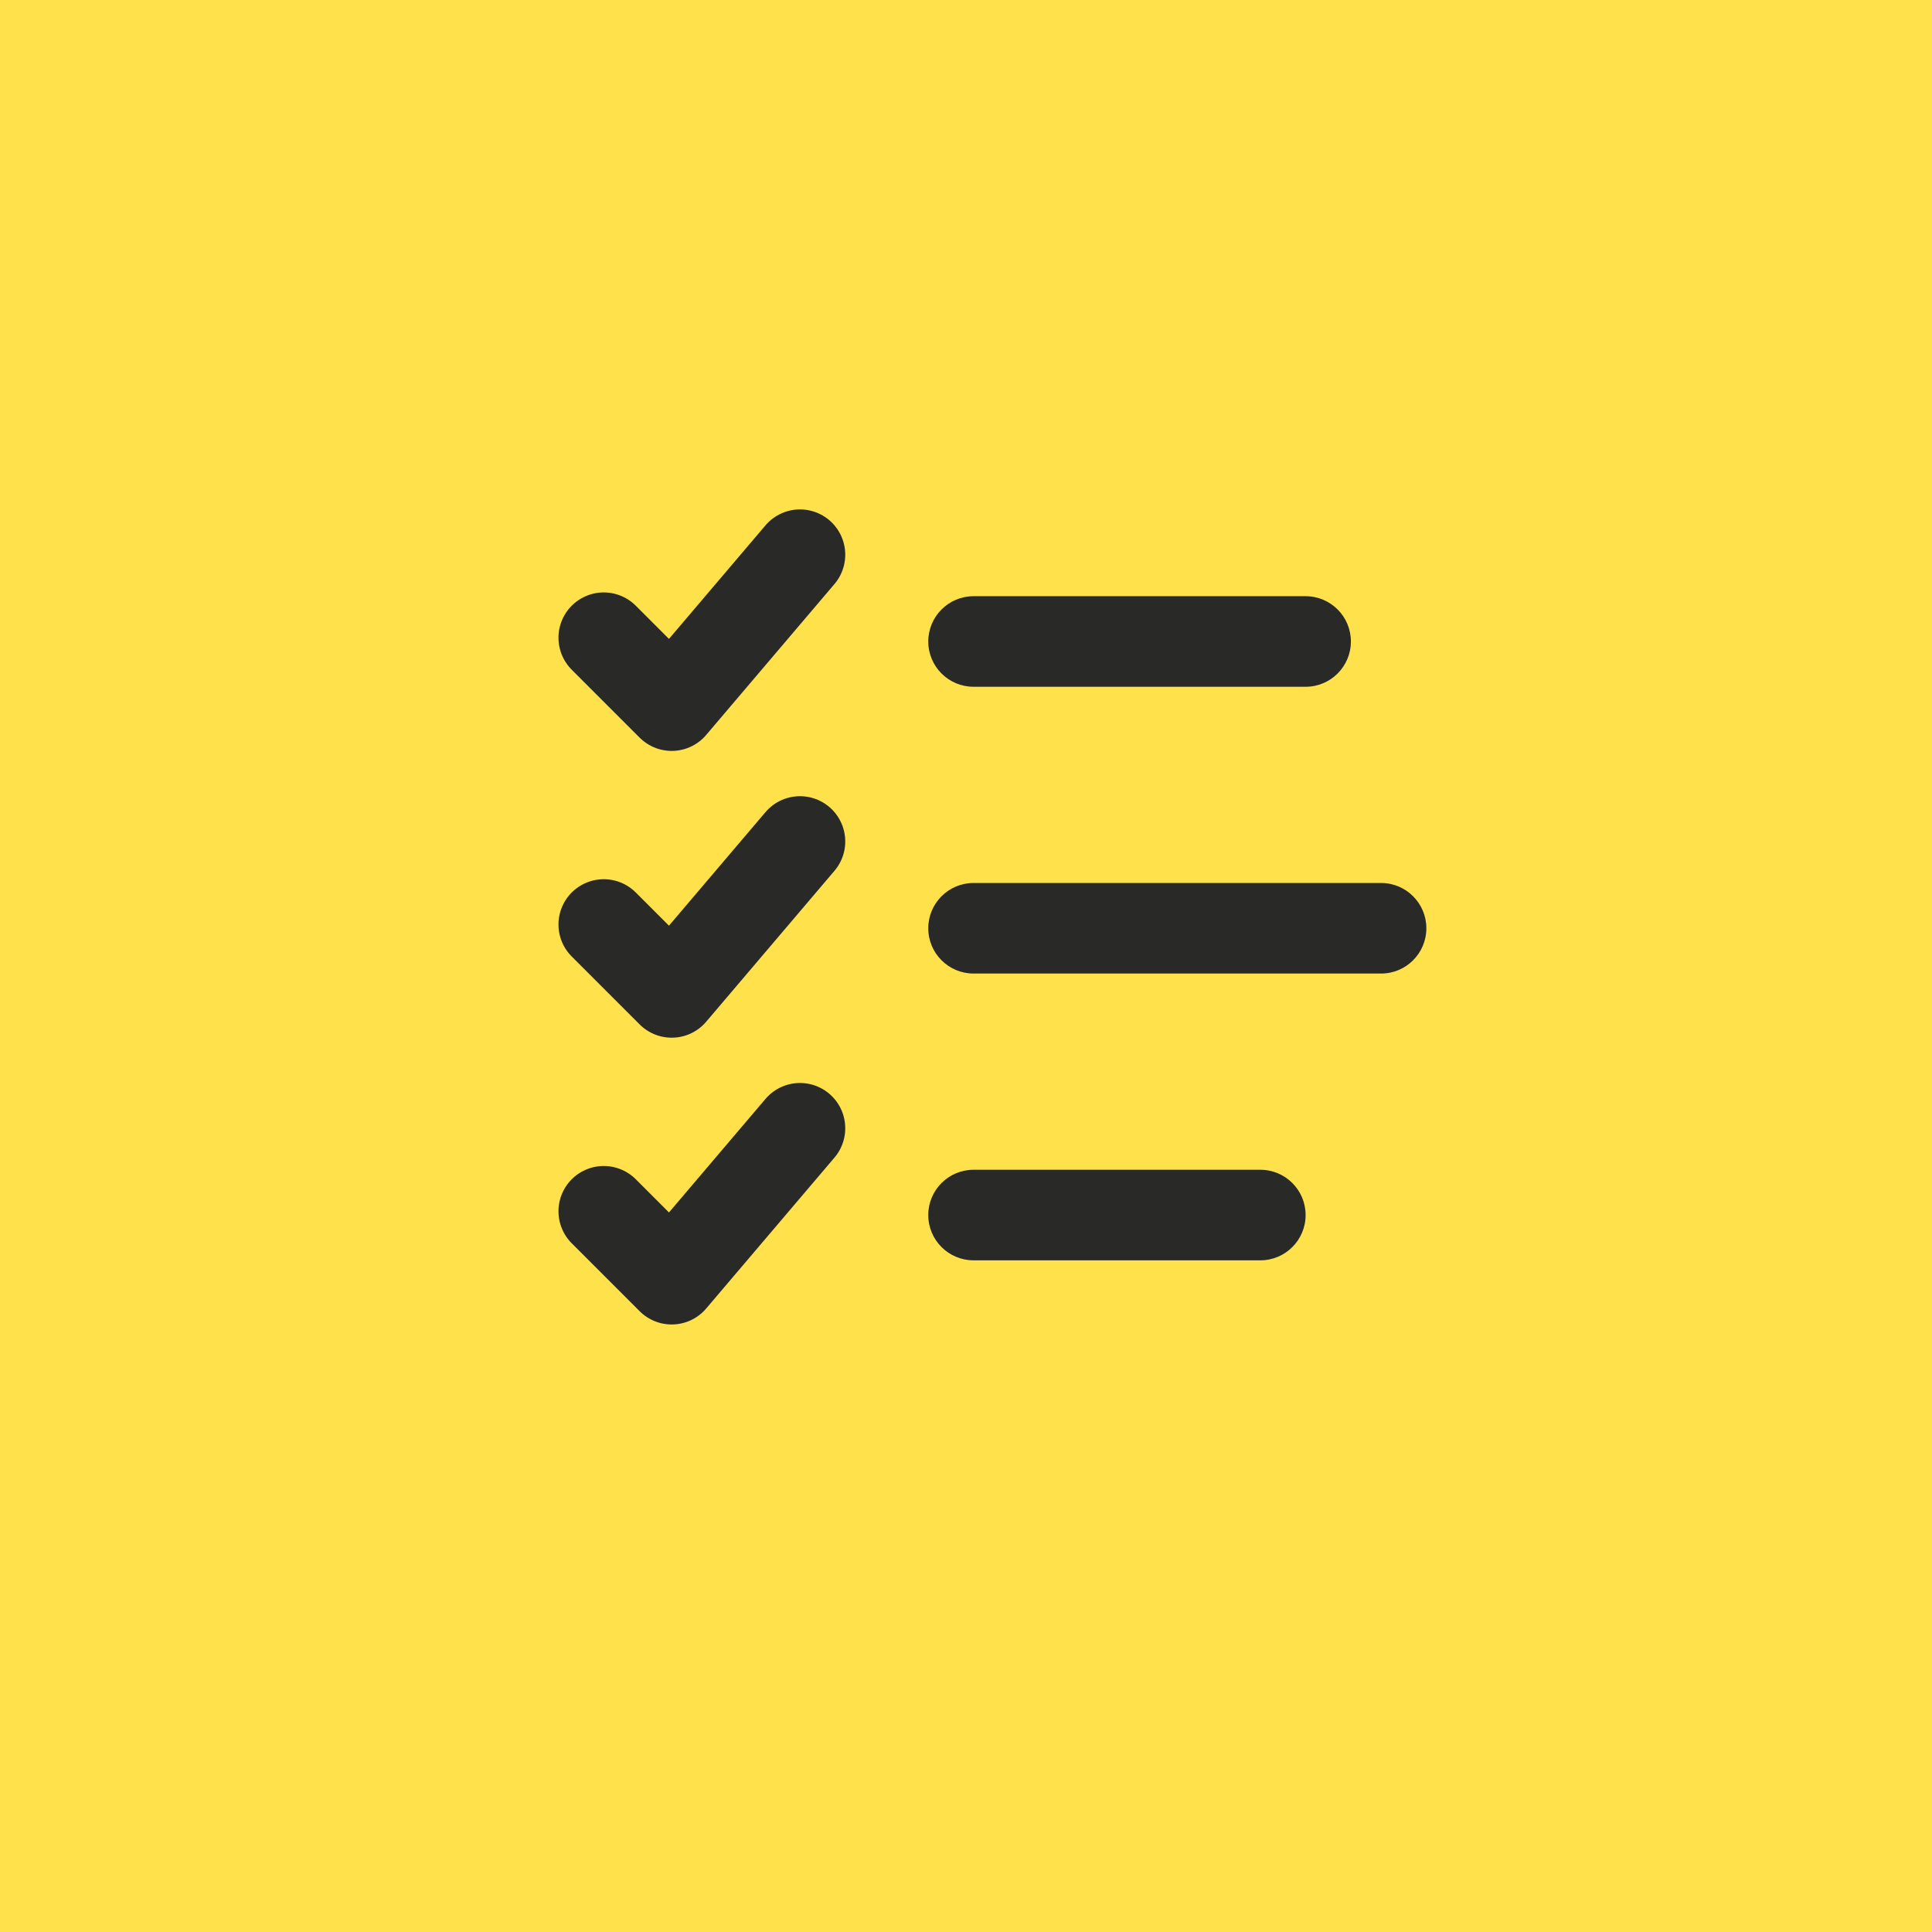
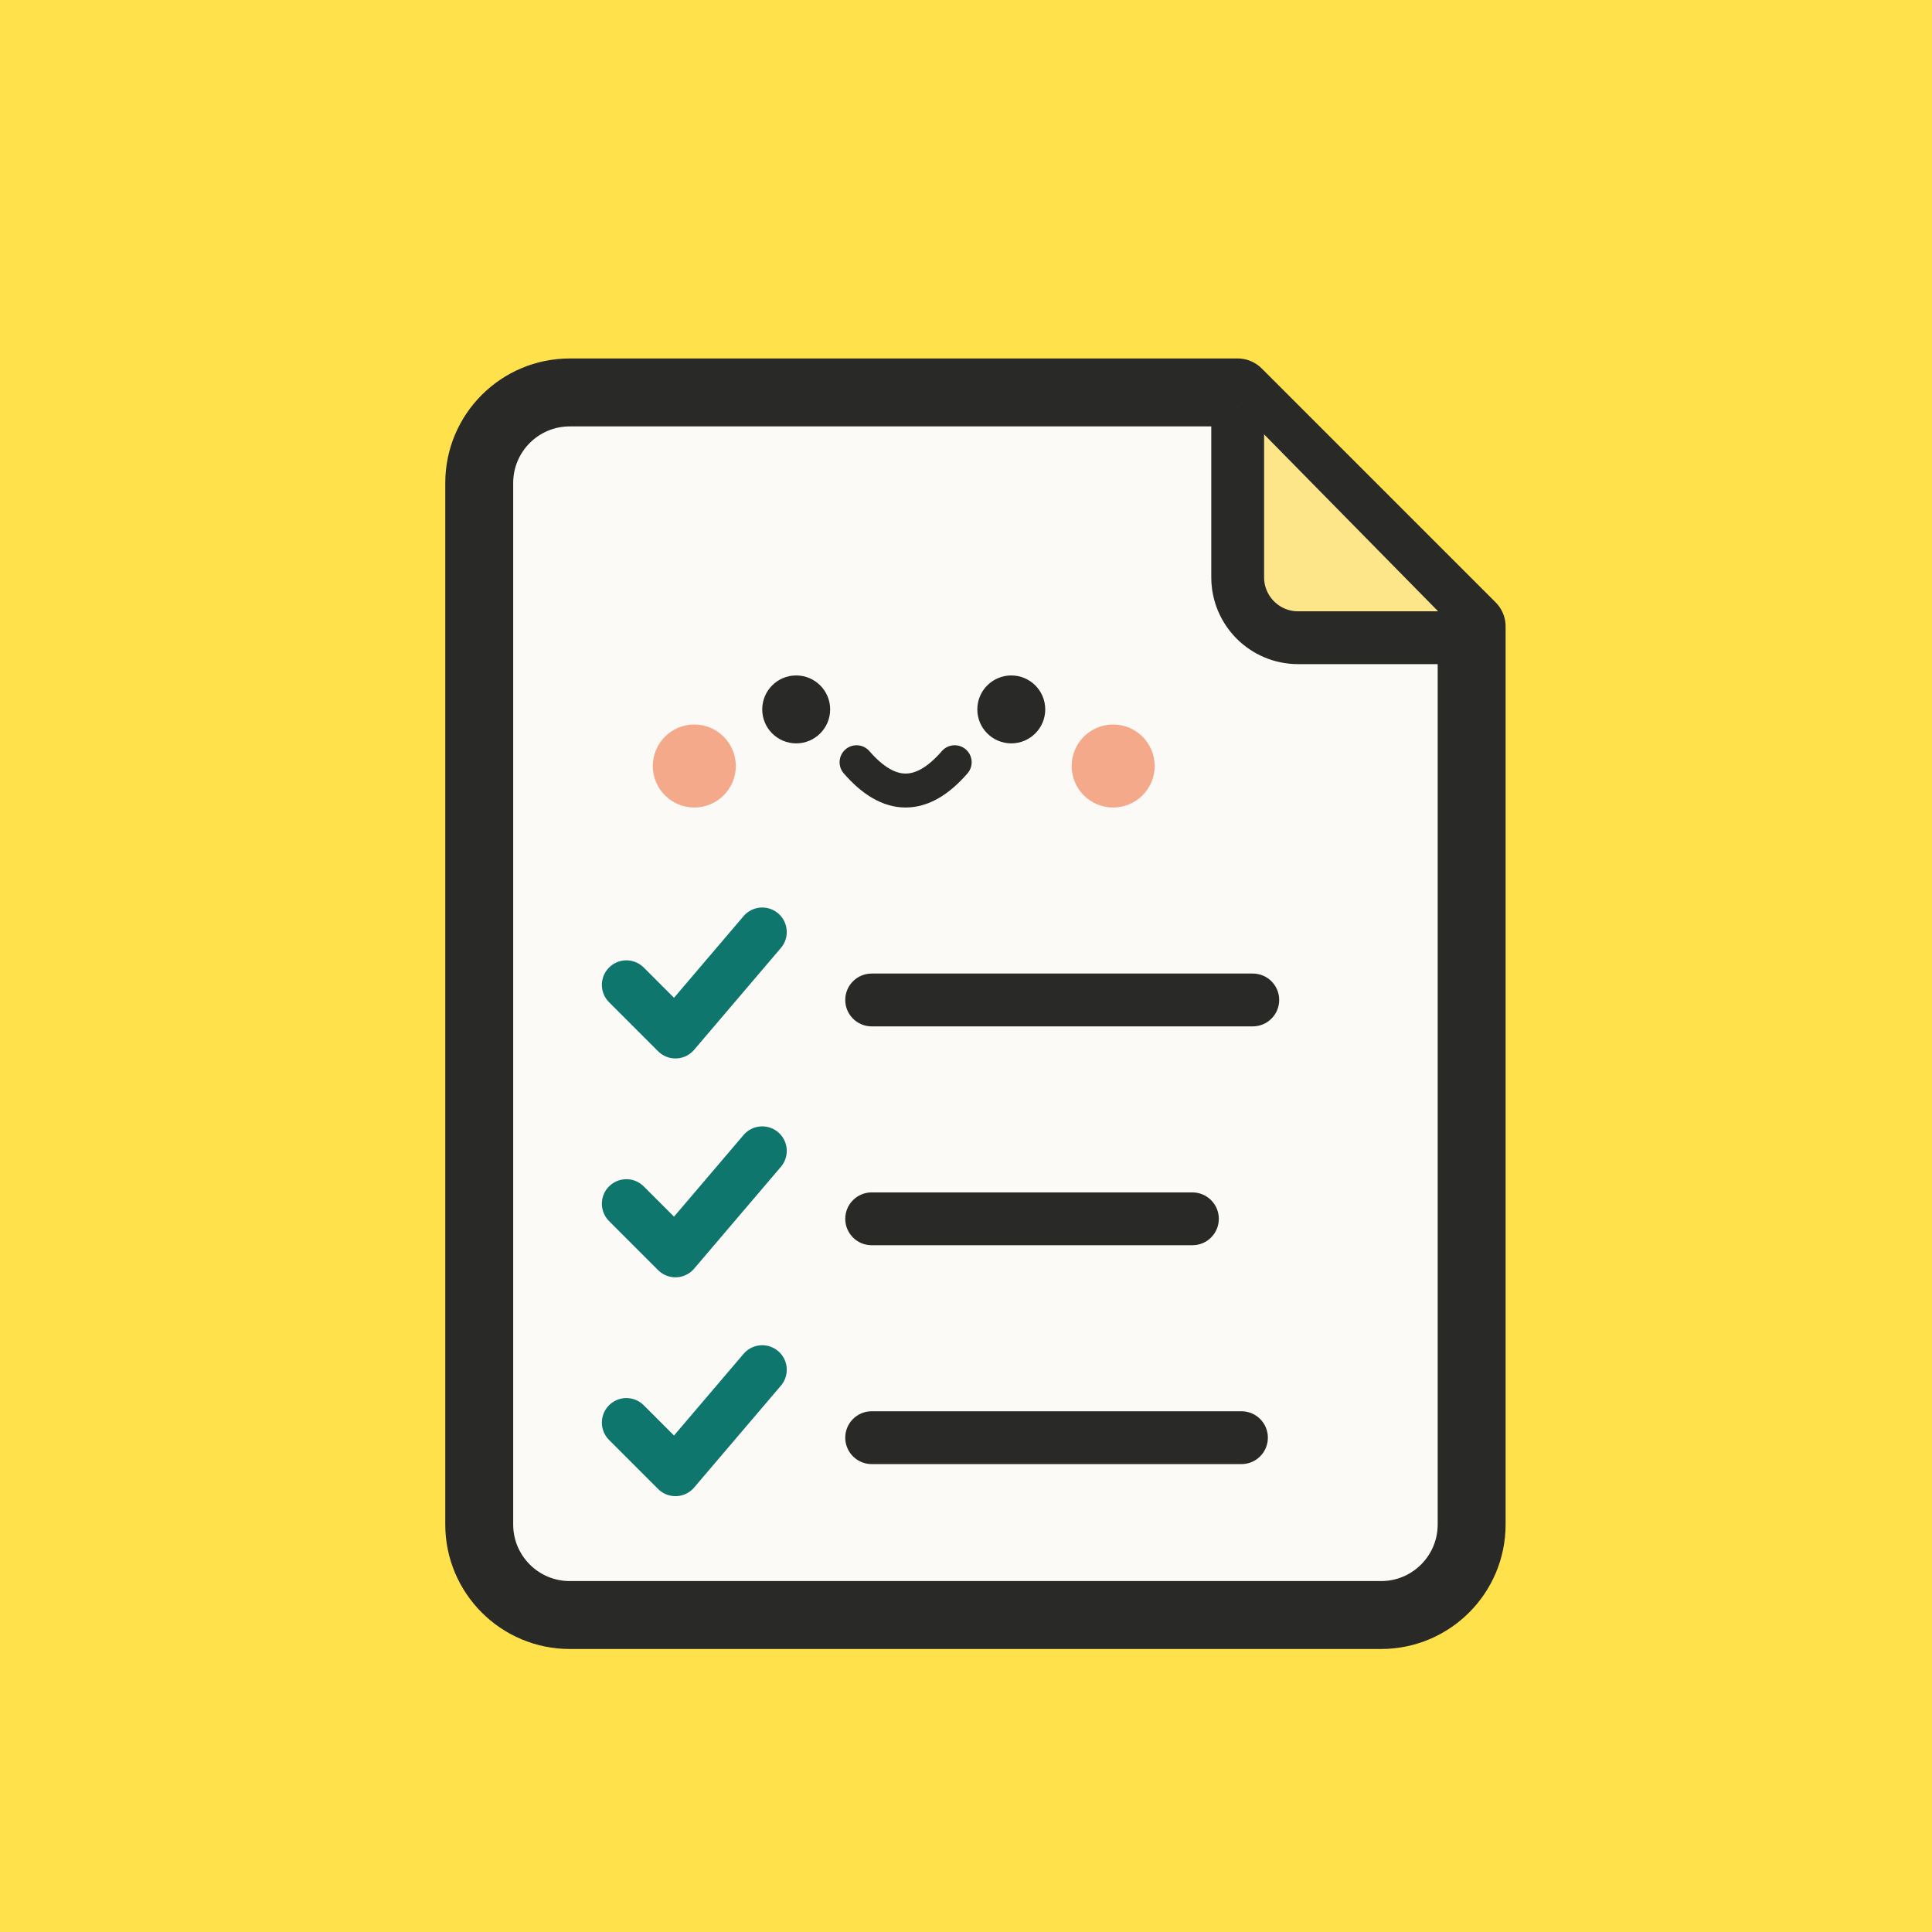
<svg xmlns="http://www.w3.org/2000/svg" viewBox="0 0 512 512">
  <rect width="512" height="512" fill="#FFE24B" />
-   <g fill="none" stroke="#292A27" stroke-linecap="round" stroke-linejoin="round">
-     <path d="m160 169 18 18 34-40" stroke-width="24" />
-     <path d="m160 245 18 18 34-40" stroke-width="24" />
-     <path d="m160 321 18 18 34-40" stroke-width="24" />
+   <path d="M151 104h177l62 62v238a24 24 0 0 1-24 24H151a24 24 0 0 1-24-24V128a24 24 0 0 1 24-24Z" fill="#FCFAF6" stroke="#292A27" stroke-width="18" stroke-linejoin="round" />
+   <path d="M328 108v45a16 16 0 0 0 16 16h44" fill="#FDE68A" stroke="#292A27" stroke-width="14" stroke-linejoin="round" />
+   <g fill="#292A27">
+     <circle cx="211" cy="188" r="9" />
+     <circle cx="268" cy="188" r="9" />
+   </g>
+   <g fill="#F4A98A">
+     <circle cx="184" cy="203" r="11" />
+     <circle cx="295" cy="203" r="11" />
+   </g>
+   <path d="M227 202q13 15 26 0" fill="none" stroke="#292A27" stroke-width="9" stroke-linecap="round" />
+   <g fill="none" stroke="#0F766E" stroke-linecap="round" stroke-linejoin="round">
+     <path d="m166 261 13 13 23-27" stroke-width="13" />
+     <path d="m166 319 13 13 23-27" stroke-width="13" />
+     <path d="m166 377 13 13 23-27" stroke-width="13" />
  </g>
  <g fill="#292A27">
-     <rect x="246" y="158" width="112" height="24" rx="12" />
-     <rect x="246" y="234" width="132" height="24" rx="12" />
-     <rect x="246" y="310" width="100" height="24" rx="12" />
+     <rect x="224" y="258" width="115" height="14" rx="7" />
+     <rect x="224" y="316" width="99" height="14" rx="7" />
+     <rect x="224" y="374" width="112" height="14" rx="7" />
  </g>
</svg>
